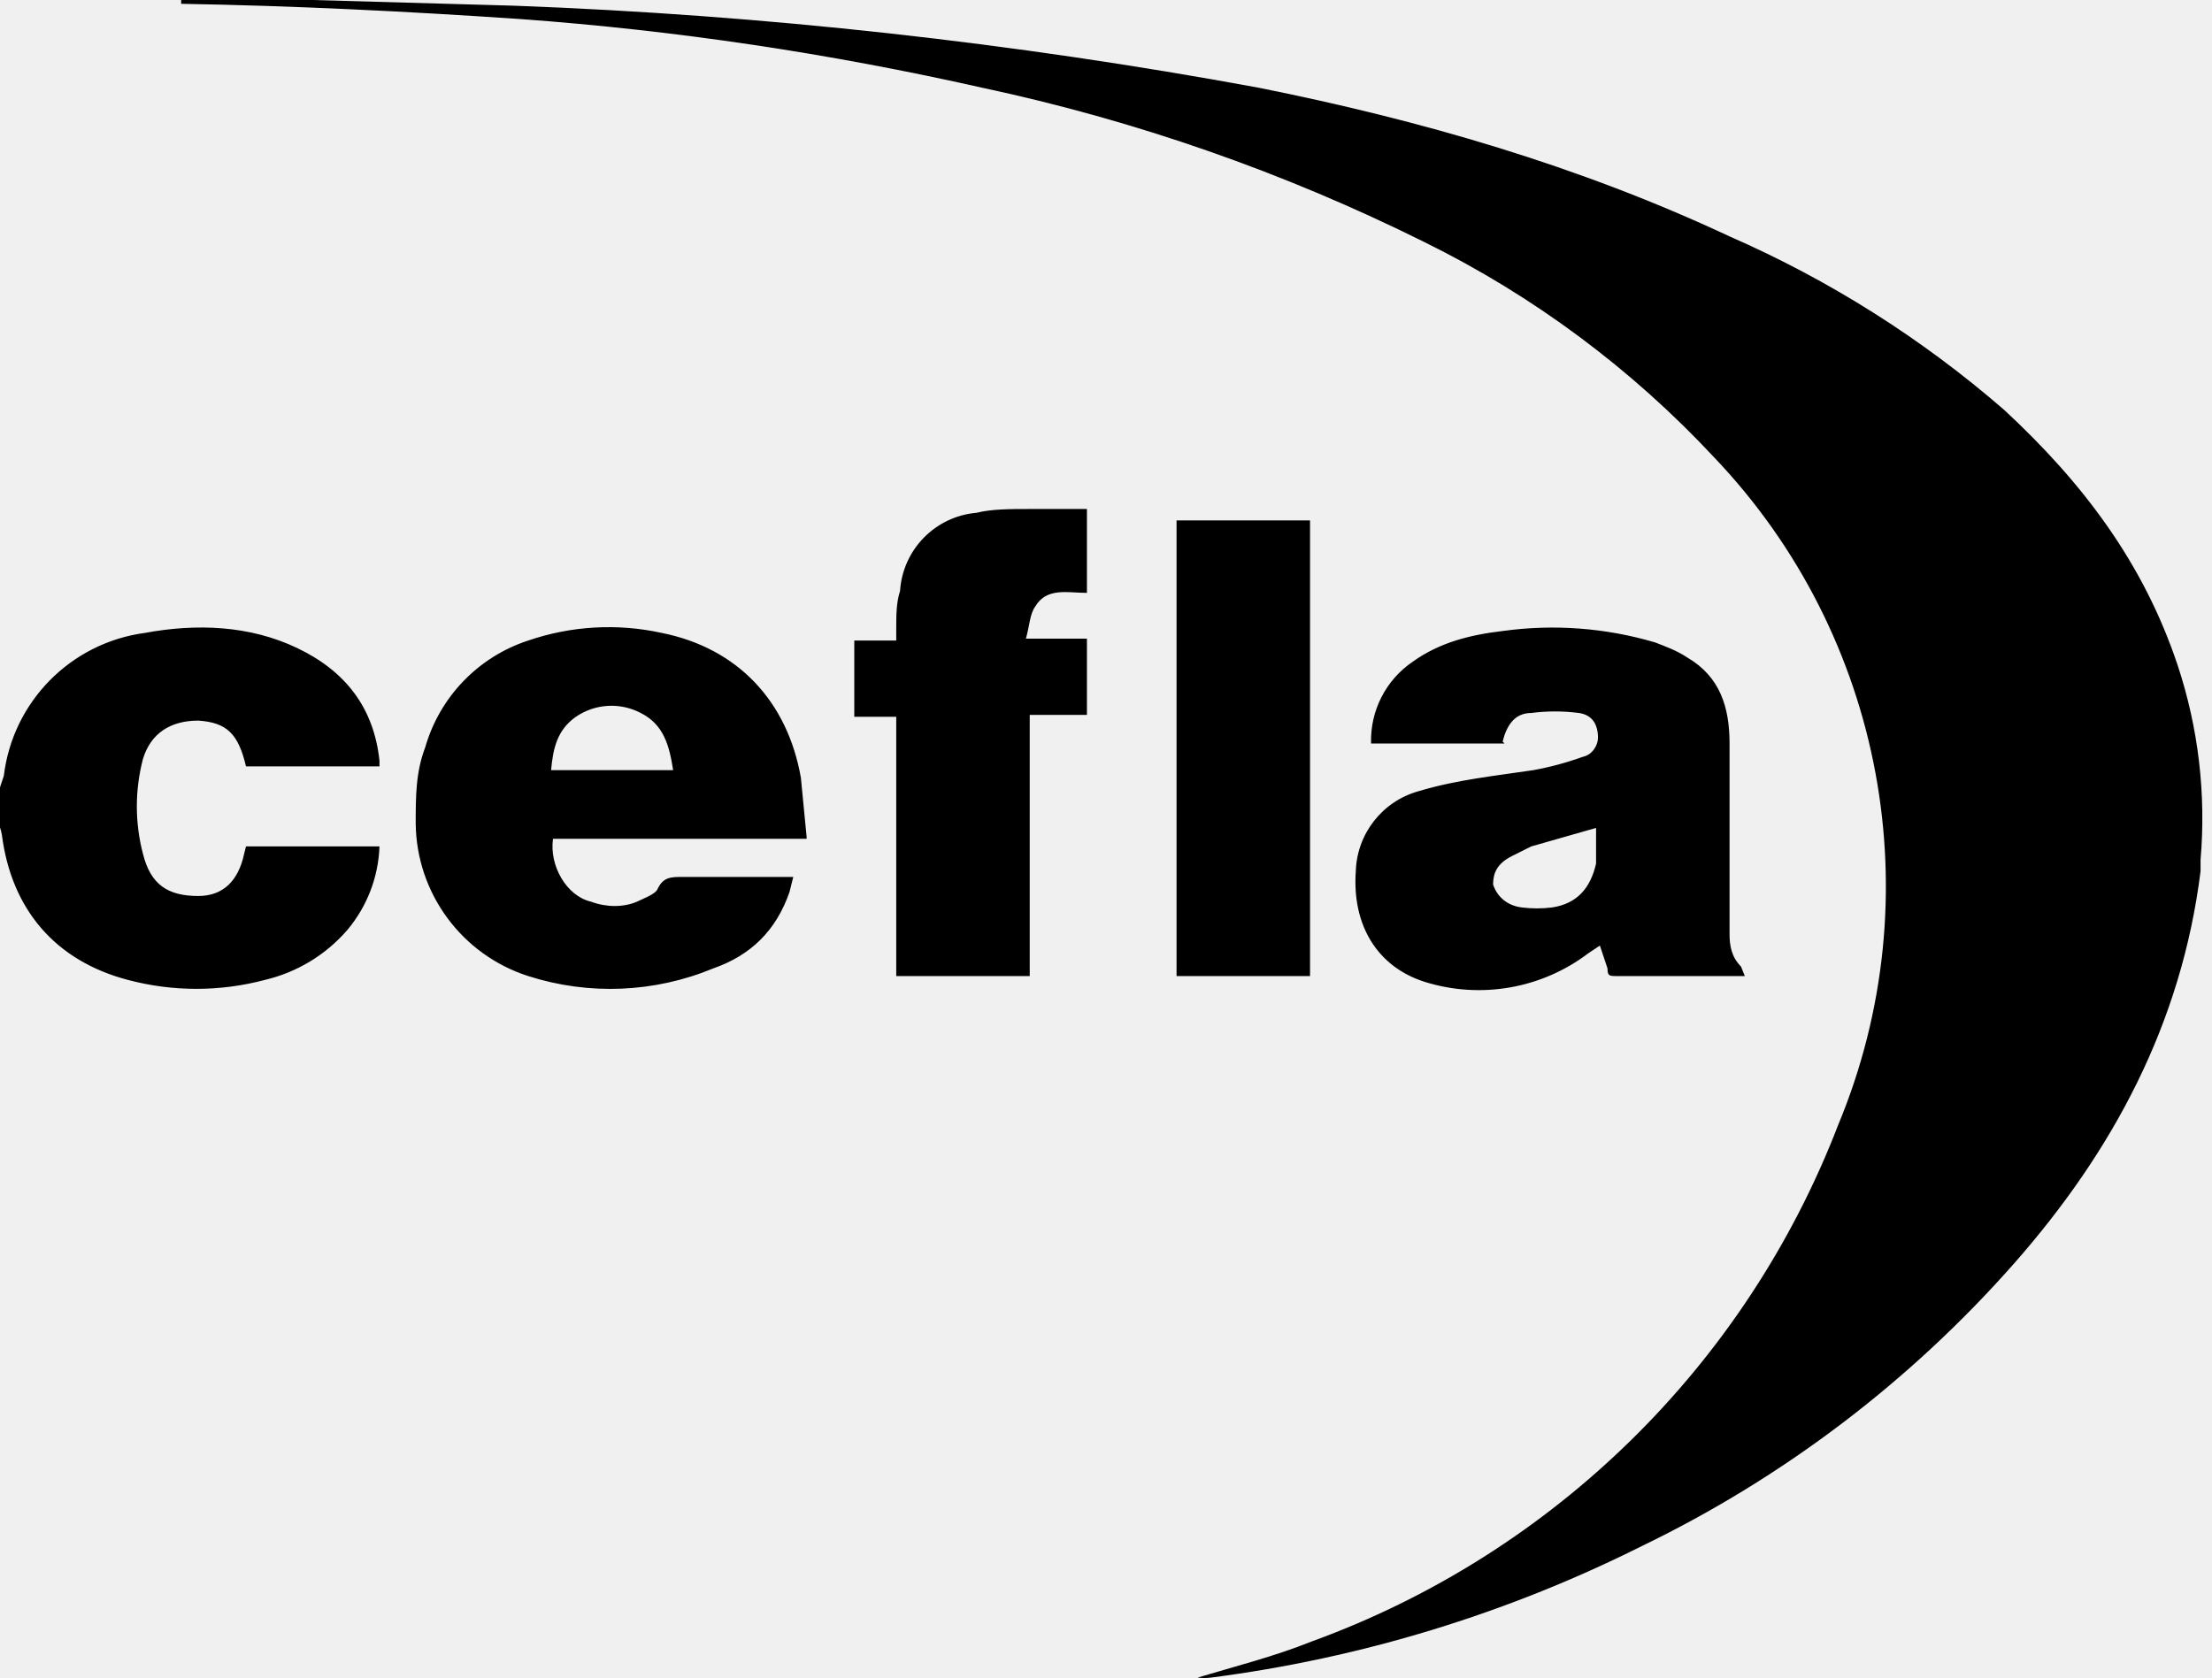
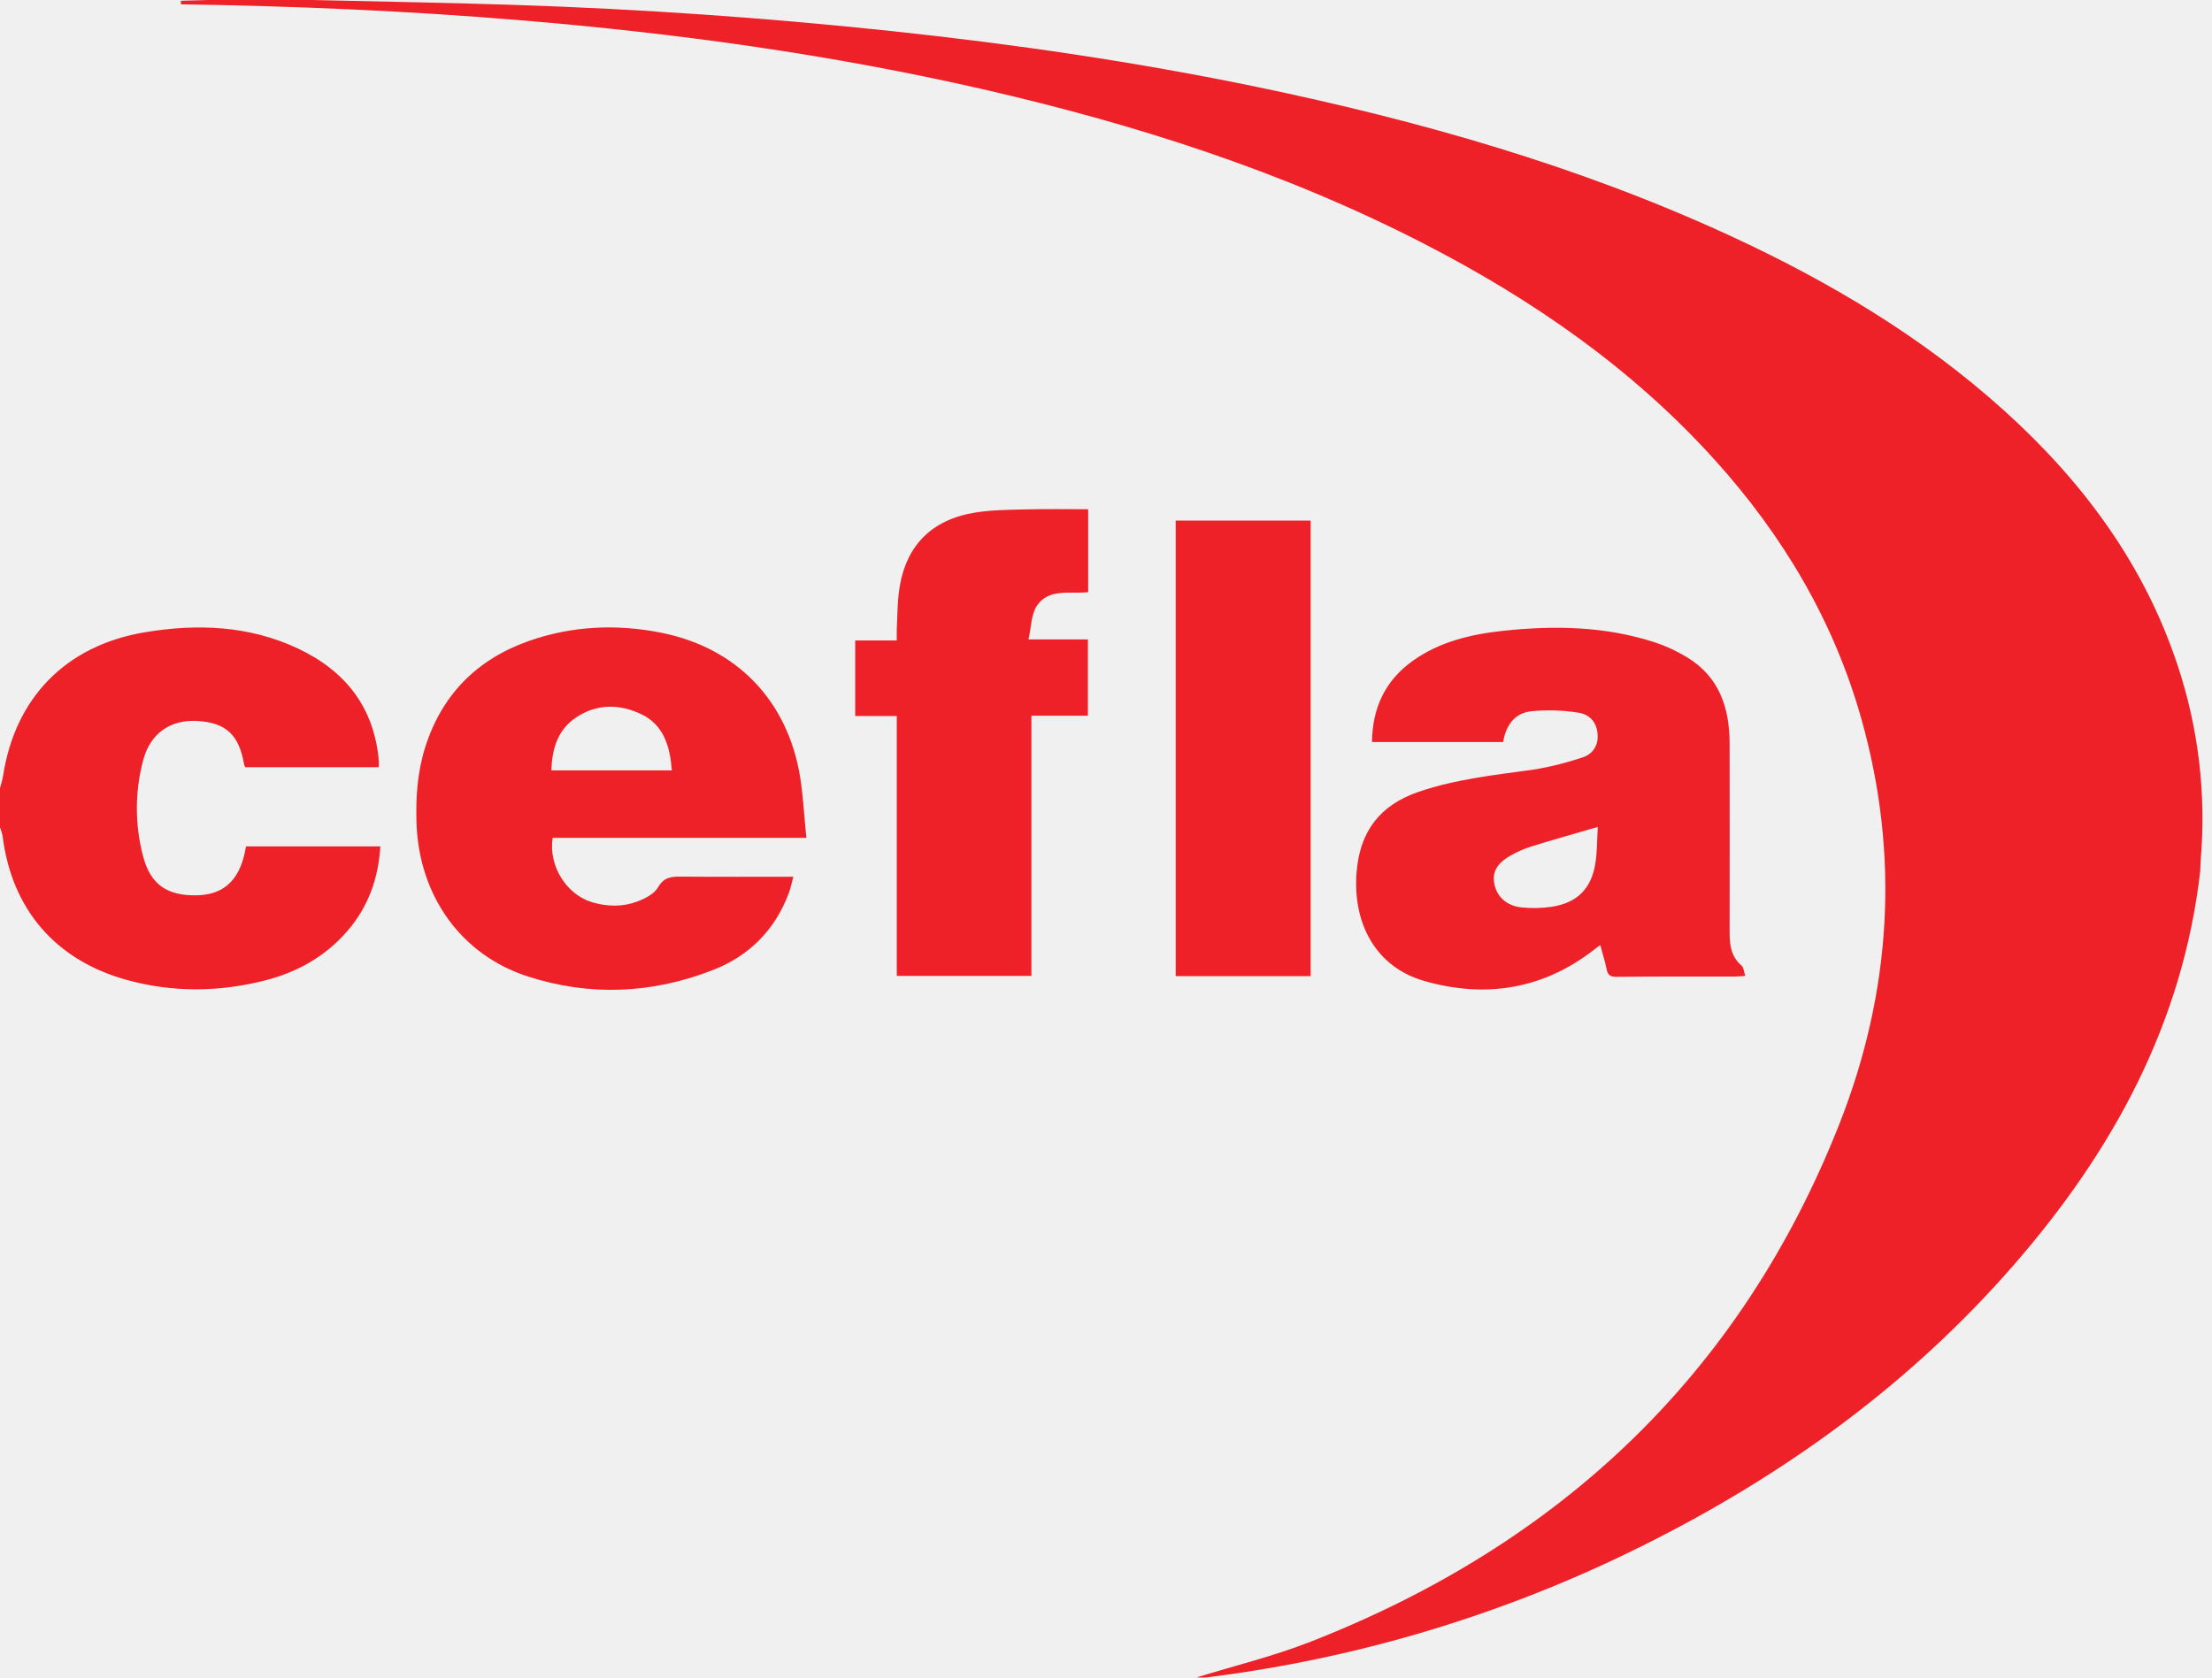
- <svg xmlns="http://www.w3.org/2000/svg" role="img" aria-labelledby="cefla-svg" viewBox="0 0 116 88">
-   <path d="M0 41.3l.2-.6a8.6 8.6 0 017.4-7.5c2.7-.5 5.5-.4 8 .8 2.5 1.2 4 3.1 4.3 5.9v.3h-7c-.4-1.7-1-2.3-2.5-2.4-1.5 0-2.5.7-2.9 2a9.8 9.8 0 000 5c.4 1.6 1.3 2.2 2.9 2.2 1.3 0 2.1-.8 2.4-2.2l.1-.4h7a7.2 7.2 0 01-1.7 4.4 8.2 8.2 0 01-4.3 2.6 14 14 0 01-7.2 0c-3.8-1-6.1-3.7-6.6-7.6a2.6 2.6 0 00-.1-.4v-2zM10.9 0h5.5L27 .3a271.3 271.3 0 0139 4.3c8.5 1.7 16.8 4.1 24.7 7.8a56.5 56.5 0 0114.4 9.1c4.1 3.8 7.3 8 9.1 13.4a25.5 25.5 0 011.2 10.2v.6c-1 8-4.6 14.7-9.8 20.6a62 62 0 01-19.5 14.8A70.7 70.7 0 0163.5 88a2.9 2.9 0 01-.7 0c2-.6 4-1.1 6-1.9A46.7 46.7 0 0096.4 59 32.6 32.6 0 0089.9 24a52.5 52.5 0 00-15.2-11.3 98 98 0 00-23.2-8.1c-8-1.8-16-3-24.2-3.6C21.4.6 15.4.3 9.5.2V0h1.4zm68 39h-7a5 5 0 012.2-4.3c1.4-1 3-1.4 4.7-1.6a19 19 0 018 .6c.5.2 1.1.4 1.7.8 1.7 1 2.2 2.6 2.2 4.5v10c0 .6.1 1.2.6 1.7l.2.5h-6.7c-.4 0-.5 0-.5-.4l-.4-1.2-.6.4a9.5 9.5 0 01-8.6 1.5c-2.5-.8-3.8-3-3.6-5.8a4.5 4.5 0 013.3-4.2c2-.6 4-.8 6-1.1a16 16 0 002.6-.7c.5-.1.8-.6.8-1 0-.7-.3-1.2-1-1.3a9.7 9.7 0 00-2.5 0c-.9 0-1.3.7-1.5 1.5zm4.9 4.4l-3.5 1-1 .5c-.8.4-1 .9-1 1.5.2.6.7 1.1 1.5 1.2a6.4 6.4 0 001.6 0c1.3-.2 2-1 2.3-2.3v-2zm-41.5.6H29c-.2 1.4.7 3 2 3.3.8.3 1.7.3 2.4 0 .4-.2 1-.4 1.1-.7.3-.6.7-.6 1.3-.6h5.8l-.2.8c-.7 2-2 3.3-4 4a14.1 14.1 0 01-9.7.4 8.5 8.5 0 01-5.9-8c0-1.4 0-2.7.5-4a8.3 8.3 0 015.4-5.6 13 13 0 017-.4c4 .8 6.6 3.6 7.3 7.6l.3 3.1zm-7-3.6c-.2-1.3-.5-2.4-1.7-3a3.3 3.3 0 00-3.4.2c-1 .7-1.2 1.7-1.3 2.8h6.3zM47 51.2V37.6h-2.2v-4H47V33c0-.7 0-1.4.2-2a4.4 4.4 0 014-4.1c.8-.2 1.8-.2 2.7-.2H57v4.4c-1 0-2.1-.3-2.7.7-.3.4-.3 1-.5 1.7h3.2v4h-3v13.7h-7zm21.7 0h-7V27.3h7v23.9z" />
+ <svg xmlns="http://www.w3.org/2000/svg" role="img" aria-labelledby="cefla-svg" viewBox="0 0 116 88" fill="none">
+   <g clip-path="url(#clip0_1837_532)">
+     <path d="M0 41.345C0.056 41.129 0.129 40.912 0.162 40.695C0.794 36.597 3.458 33.857 7.602 33.165C10.336 32.708 13.054 32.812 15.605 34.009C18.103 35.179 19.619 37.097 19.865 39.894C19.873 40.002 19.865 40.111 19.865 40.244H12.868C12.843 40.207 12.822 40.166 12.806 40.124C12.539 38.546 11.862 37.91 10.351 37.819C8.946 37.736 7.896 38.456 7.516 39.847C7.072 41.492 7.064 43.225 7.493 44.874C7.874 46.388 8.759 47.006 10.35 46.963C11.701 46.927 12.509 46.206 12.83 44.757C12.852 44.649 12.872 44.541 12.902 44.399H19.945C19.845 46.079 19.313 47.571 18.211 48.843C17.061 50.173 15.589 50.999 13.896 51.43C11.497 52.04 9.073 52.067 6.678 51.411C2.905 50.38 0.604 47.682 0.135 43.84C0.103 43.69 0.058 43.542 0 43.4L0 41.345ZM10.905 0H16.357C19.9 0.084 23.445 0.14 26.98 0.257C33.588 0.474 40.18 0.931 46.756 1.63C53.205 2.317 59.614 3.253 65.964 4.57C74.476 6.34 82.8 8.71 90.717 12.36C95.928 14.766 100.82 17.675 105.092 21.53C109.216 25.253 112.442 29.587 114.196 34.898C115.287 38.174 115.7 41.638 115.41 45.079C115.393 45.276 115.392 45.474 115.385 45.672C114.48 53.652 110.817 60.363 105.622 66.335C100.158 72.62 93.527 77.413 86.075 81.114C78.995 84.64 71.374 86.954 63.528 87.957C63.276 88.001 63.019 88.011 62.764 87.987C64.754 87.372 66.793 86.877 68.726 86.119C81.843 80.985 91.284 72.069 96.452 58.979C99.178 52.064 99.647 44.926 97.613 37.71C96.163 32.564 93.498 28.082 89.92 24.12C85.595 19.329 80.376 15.716 74.653 12.772C67.323 8.999 59.529 6.51 51.506 4.672C43.546 2.852 35.476 1.744 27.341 1.066C21.4 0.57 15.45 0.316 9.487 0.226V0.04L10.905 0ZM78.825 38.923H71.949C71.972 37.147 72.627 35.719 74.065 34.681C75.476 33.665 77.118 33.275 78.811 33.091C81.488 32.801 84.154 32.848 86.74 33.681C87.342 33.877 87.92 34.142 88.46 34.471C90.164 35.501 90.7 37.129 90.703 39C90.708 42.317 90.708 45.635 90.703 48.952C90.703 49.61 90.799 50.201 91.337 50.661C91.447 50.755 91.447 50.971 91.525 51.191C91.295 51.206 91.137 51.224 90.98 51.225C88.908 51.225 86.836 51.22 84.764 51.24C84.437 51.24 84.314 51.145 84.254 50.844C84.174 50.443 84.047 50.051 83.919 49.57C83.689 49.745 83.512 49.885 83.329 50.018C80.696 51.947 77.761 52.338 74.687 51.456C72.197 50.743 70.919 48.501 71.143 45.738C71.315 43.618 72.362 42.228 74.4 41.534C76.342 40.872 78.36 40.656 80.375 40.377C81.266 40.235 82.144 40.017 82.999 39.727C83.472 39.585 83.792 39.147 83.782 38.657C83.798 38.019 83.465 37.487 82.762 37.381C81.942 37.252 81.11 37.228 80.284 37.311C79.407 37.411 78.969 38.074 78.825 38.923V38.923ZM83.788 43.377C82.528 43.745 81.396 44.064 80.275 44.411C79.913 44.527 79.564 44.681 79.234 44.87C78.49 45.288 78.242 45.75 78.37 46.384C78.503 47.04 79.018 47.521 79.788 47.598C80.311 47.652 80.838 47.642 81.359 47.568C82.707 47.365 83.457 46.618 83.665 45.275C83.76 44.681 83.75 44.067 83.788 43.377ZM42.286 43.95H28.982C28.752 45.413 29.702 46.93 31.059 47.33C31.849 47.562 32.651 47.578 33.415 47.293C33.822 47.14 34.305 46.895 34.505 46.55C34.824 45.99 35.235 45.98 35.758 45.984C37.683 46.001 39.607 45.99 41.605 45.99C41.524 46.291 41.472 46.547 41.387 46.79C40.672 48.752 39.315 50.134 37.377 50.888C34.192 52.128 30.922 52.272 27.671 51.218C24.152 50.076 21.961 46.958 21.841 43.15C21.798 41.81 21.893 40.482 22.299 39.195C23.172 36.445 25.002 34.589 27.727 33.626C29.988 32.828 32.323 32.724 34.66 33.187C38.658 33.979 41.326 36.777 41.966 40.795C42.121 41.804 42.174 42.83 42.286 43.95V43.95ZM35.234 40.411C35.131 39.139 34.808 38.031 33.633 37.465C32.499 36.925 31.3 36.903 30.211 37.635C29.241 38.283 28.953 39.279 28.912 40.411H35.234ZM47.028 51.19V37.559H44.848V33.598H47.028C47.028 33.363 47.021 33.175 47.028 32.989C47.065 32.305 47.058 31.616 47.155 30.941C47.482 28.655 48.818 27.269 51.125 26.889C52.032 26.739 52.968 26.743 53.892 26.719C54.942 26.693 55.992 26.713 57.065 26.713V31.06C56.125 31.176 55.001 30.833 54.371 31.782C54.071 32.232 54.086 32.892 53.934 33.542H57.051V37.544H54.088V51.19H47.028ZM68.731 51.204H61.656V27.307H68.731V51.204V51.204Z" fill="#ED2127" />
+   </g>
+   <defs>
+     <clipPath id="clip0_1837_532">
+       <rect width="116" height="88" fill="white" />
+     </clipPath>
+   </defs>
</svg>
